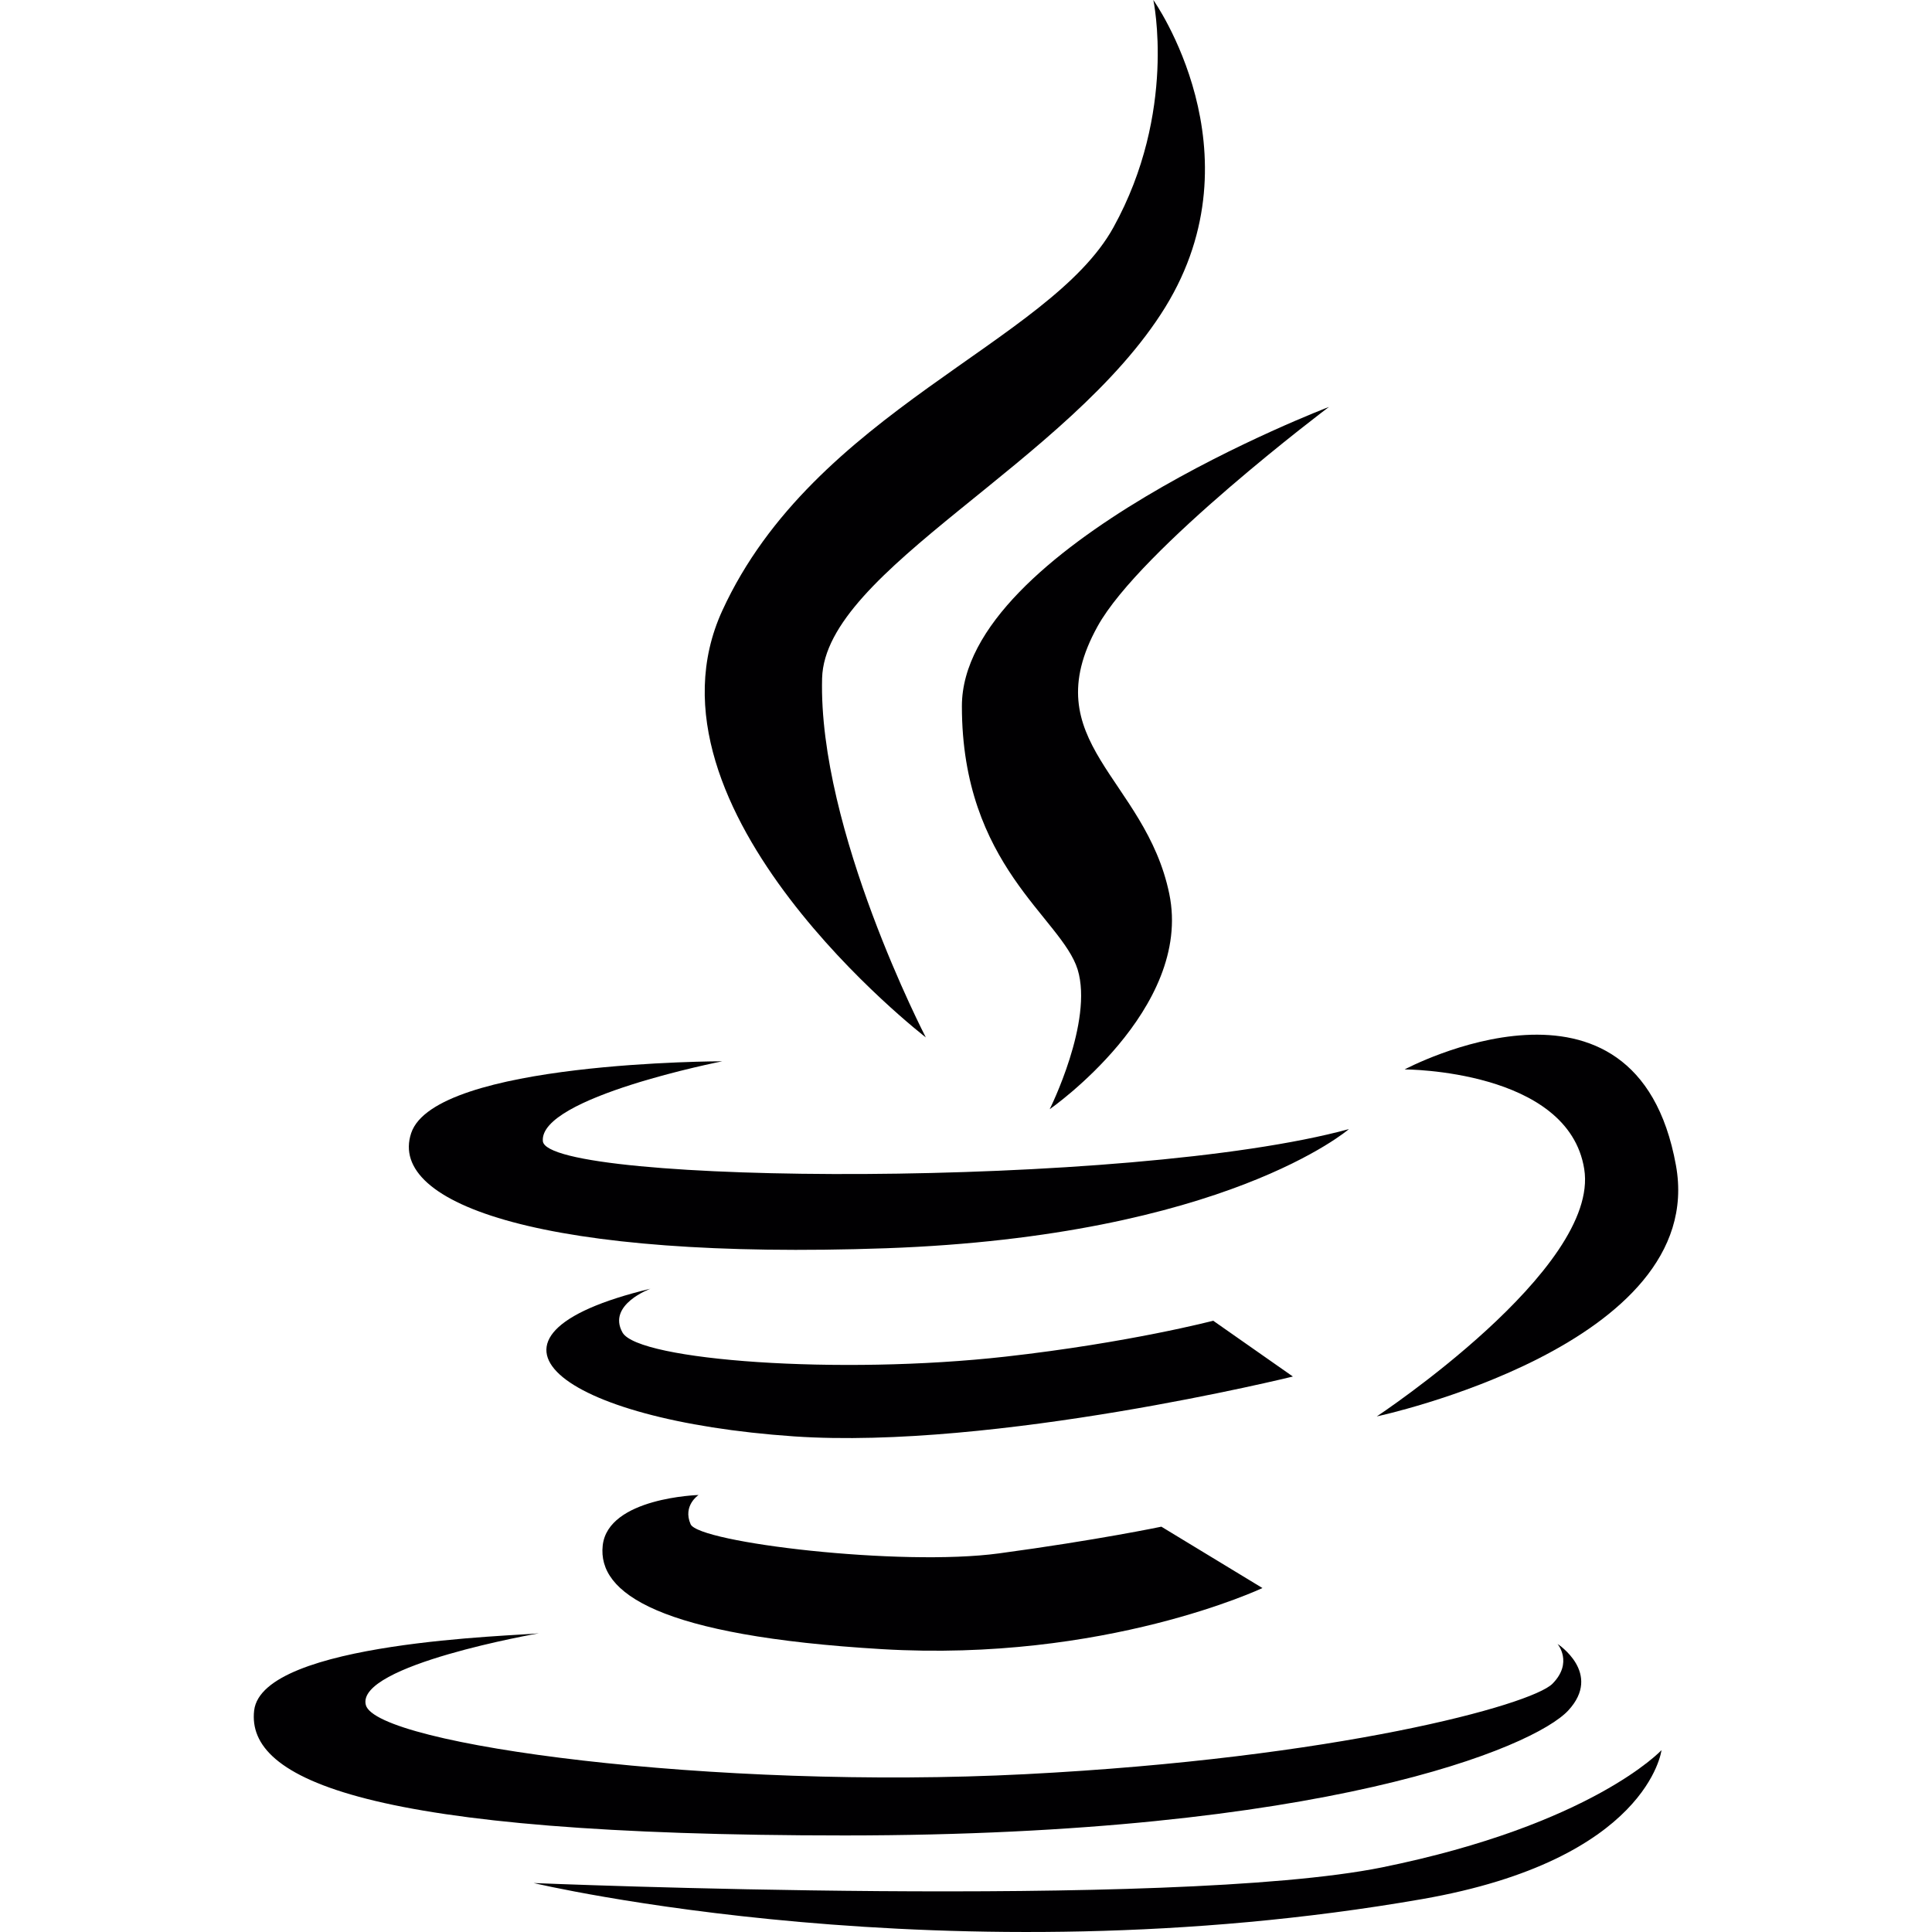
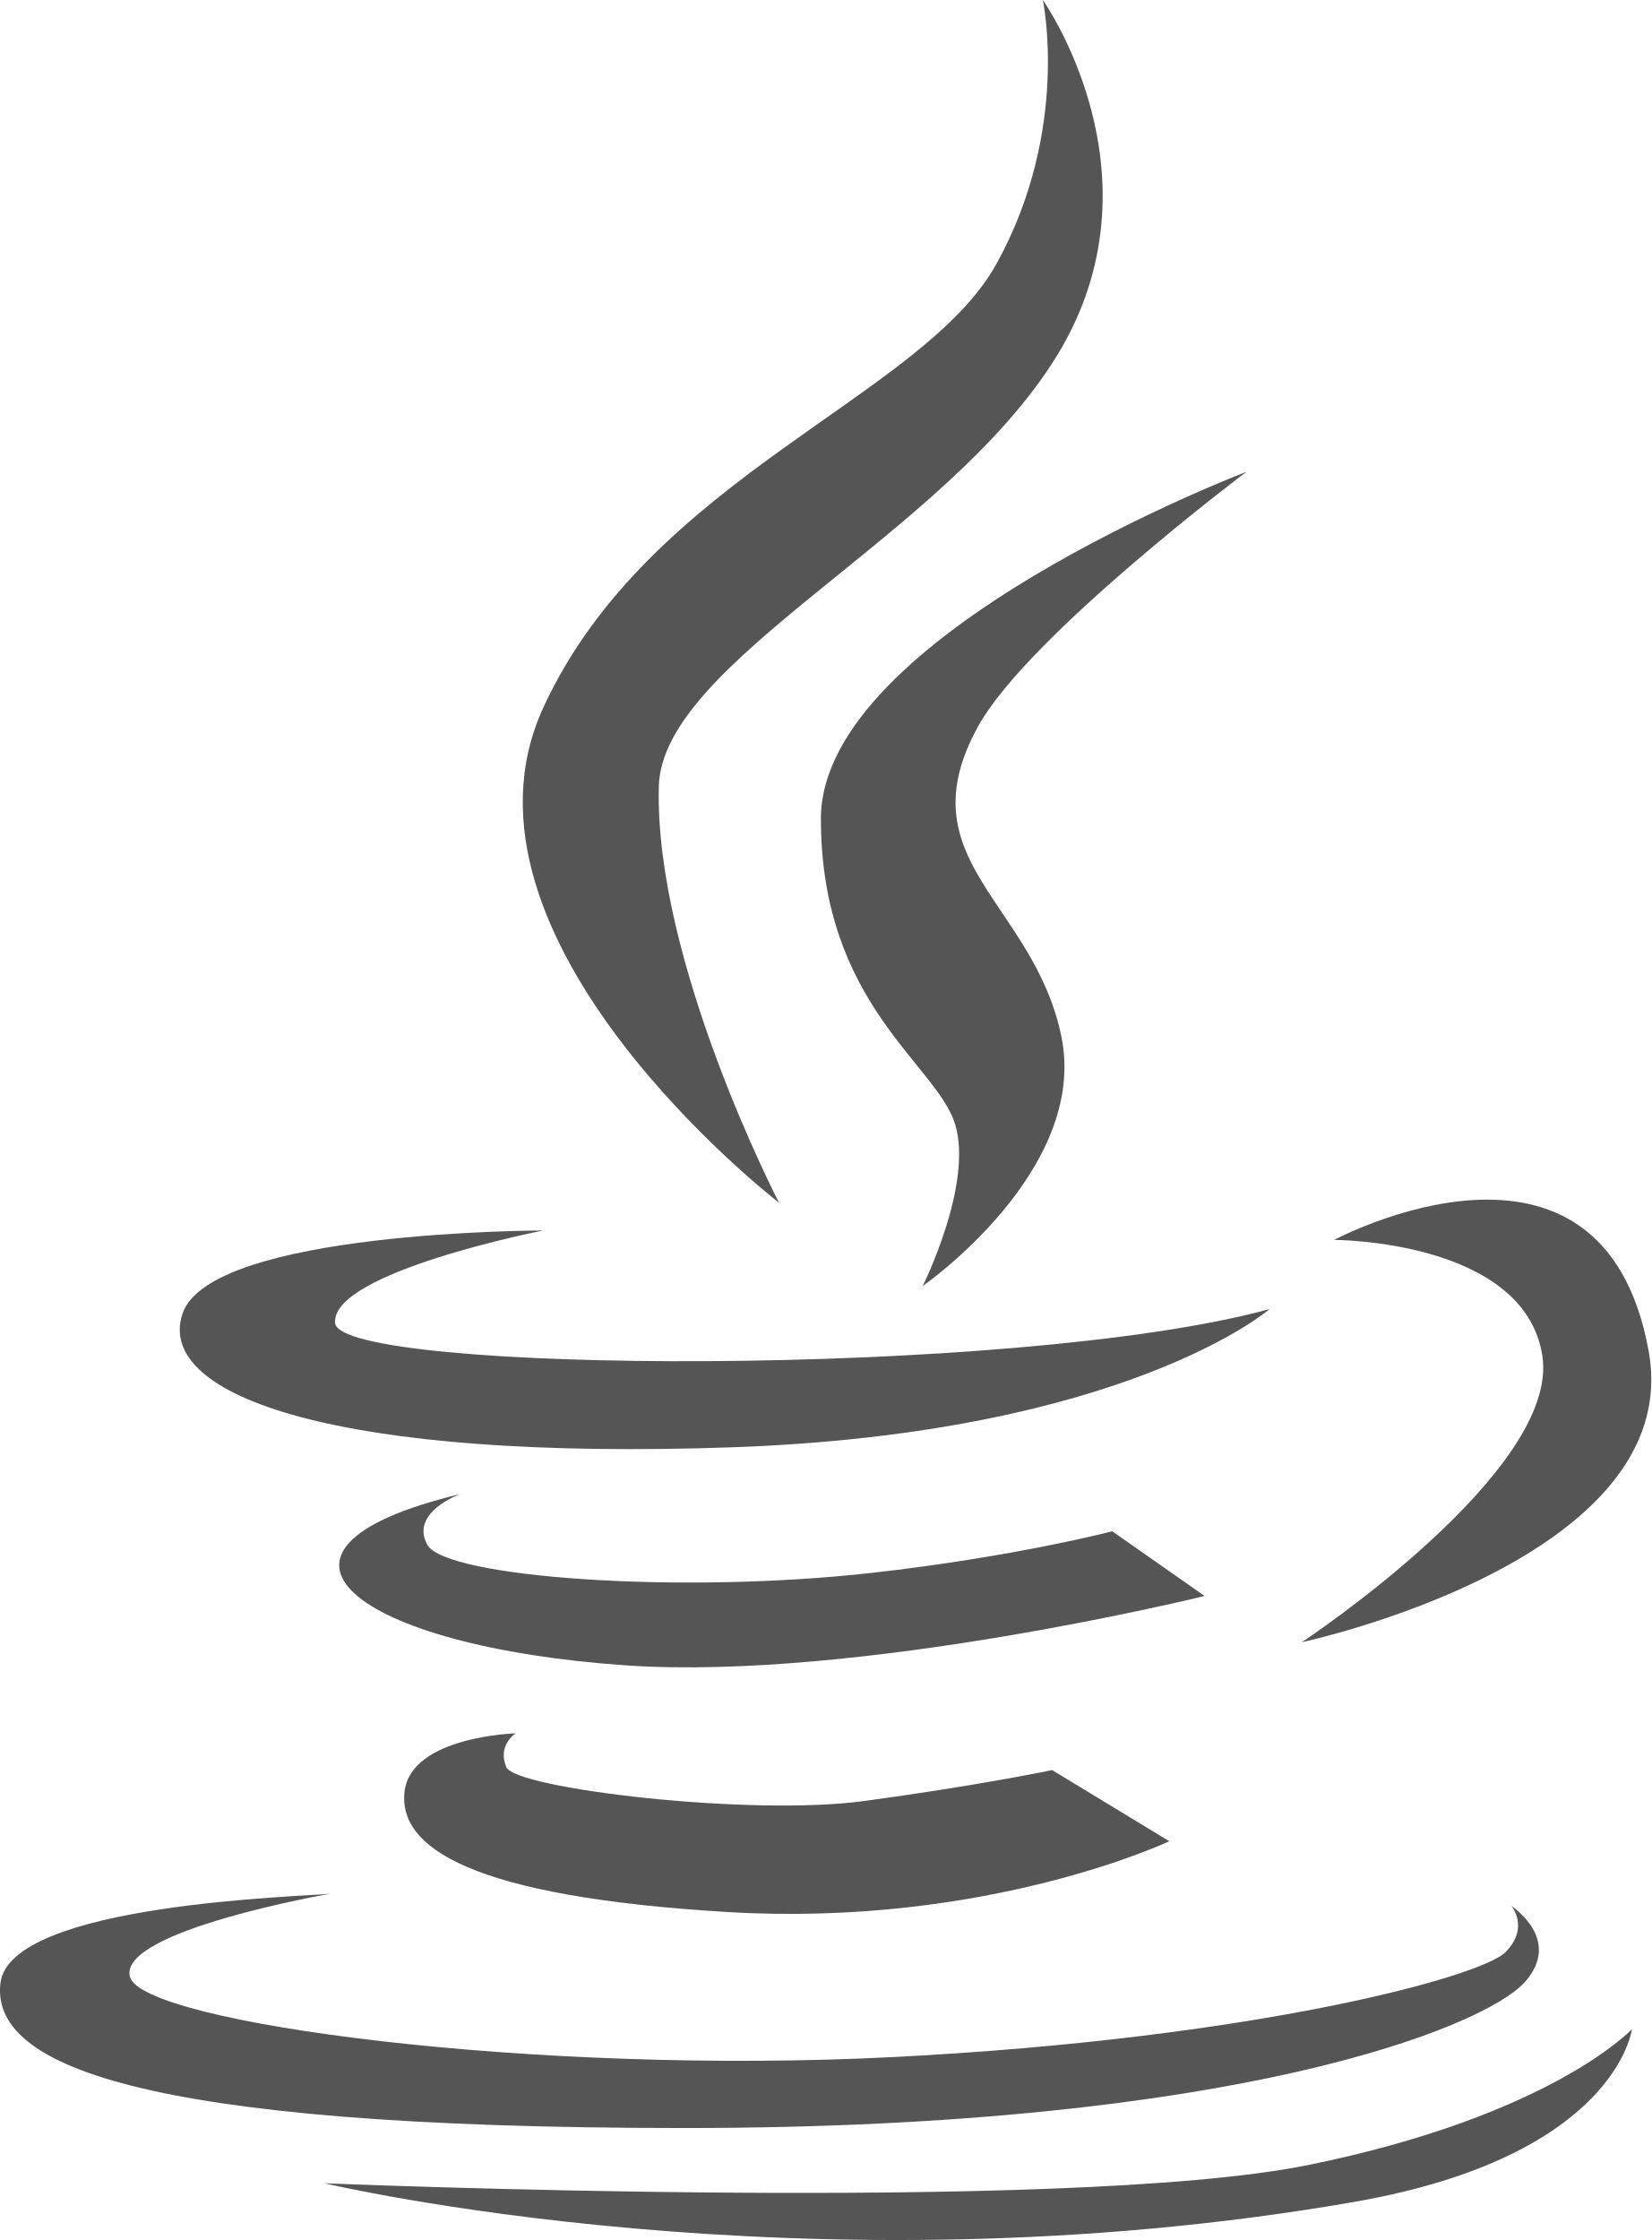
- <svg xmlns="http://www.w3.org/2000/svg" height="800px" width="800px" version="1.1" id="Capa_1" viewBox="0 0 502.632 502.632" xml:space="preserve">
-   <g>
+ <svg xmlns="http://www.w3.org/2000/svg" id="Camada_2" data-name="Camada 2" viewBox="0 0 589.83 800">
+   <defs>
+     <style>
+       .cls-1 {
+         fill: #555;
+       }
+     </style>
+   </defs>
+   <g id="Camada_1-2" data-name="Camada 1">
    <g>
-       <path style="fill:#010002;" d="M240.864,269.894c0,0-28.02-53.992-26.985-93.445c0.755-28.193,64.324-56.062,89.281-96.529    C328.074,39.431,300.054,0,300.054,0s6.234,29.077-10.376,59.147c-16.609,30.113-77.914,47.779-101.749,99.679    S240.864,269.894,240.864,269.894z" />
-       <path style="fill:#010002;" d="M345.741,105.869c0,0-95.494,36.347-95.494,77.849c0,41.545,25.928,55.027,30.113,68.509    c4.142,13.525-7.269,36.347-7.269,36.347s37.361-25.95,31.105-56.062c-6.234-30.113-35.29-39.475-18.659-69.544    C296.646,142.799,345.741,105.869,345.741,105.869z" />
-       <path style="fill:#010002;" d="M230.51,324.748c88.246-3.149,120.43-30.997,120.43-30.997    c-57.076,15.553-208.654,14.539-209.711,3.128c-1.014-11.411,46.701-20.773,46.701-20.773s-74.721,0-80.955,18.68    C100.74,313.467,142.328,327.833,230.51,324.748z" />
-       <path style="fill:#010002;" d="M358.187,368.494c0,0,86.369-18.421,77.827-65.338c-10.354-57.119-70.58-24.936-70.58-24.936    s42.602,0,46.722,25.928C416.32,330.098,358.187,368.494,358.187,368.494z" />
-       <path style="fill:#010002;" d="M315.628,343.601c0,0-21.765,5.716-54.013,9.34c-43.228,4.853-95.494,1.014-99.657-6.256    c-4.098-7.269,7.269-11.411,7.269-11.411c-51.921,12.468-23.512,34.233,37.339,38.418c52.158,3.559,129.791-15.574,129.791-15.574    L315.628,343.601z" />
-       <path style="fill:#010002;" d="M181.738,388.943c0,0-23.555,0.669-24.936,13.137c-1.359,12.382,14.496,23.512,72.65,26.964    c58.133,3.451,98.988-15.898,98.988-15.898l-26.295-15.962c0,0-16.631,3.494-42.236,6.946    c-25.626,3.473-78.173-2.783-80.243-7.593C177.553,391.682,181.738,388.943,181.738,388.943z" />
-       <path style="fill:#010002;" d="M407.994,445.005c8.995-9.707-2.783-17.321-2.783-17.321s4.142,4.853-1.337,10.376    c-5.544,5.522-56.084,19.349-137.061,23.512c-80.955,4.163-168.856-7.615-171.639-17.99    c-2.696-10.376,45.018-18.659,45.018-18.659c-5.522,0.69-71.96,2.071-74.074,20.082c-2.071,17.968,29.056,32.507,153.67,32.507    C344.339,477.491,399.042,454.647,407.994,445.005z" />
-       <path style="fill:#010002;" d="M359.568,485.817c-54.682,11.044-220.734,4.077-220.734,4.077s107.919,25.626,231.109,4.185    c58.888-10.268,62.318-38.763,62.318-38.763S414.25,474.708,359.568,485.817z" />
+       <path class="cls-1" d="M278.28,429.57s-44.6-85.93-42.95-148.73c1.2-44.87,102.38-89.23,142.1-153.64,39.65-64.44-4.94-127.2-4.94-127.2,0,0,9.92,46.28-16.51,94.14-26.44,47.93-124.01,76.05-161.95,158.65-37.94,82.61,84.25,176.78,84.25,176.78Z" />
+       <path class="cls-1" d="M445.21,168.5s-151.99,57.85-151.99,123.91,41.27,87.58,47.93,109.04c6.59,21.53-11.57,57.85-11.57,57.85,0,0,59.46-41.3,49.51-89.23-9.92-47.93-56.17-62.83-29.7-110.69,17.68-32.1,95.82-90.88,95.82-90.88Z" />
+       <path class="cls-1" d="M261.8,516.88c140.45-5.01,191.68-49.34,191.68-49.34-90.84,24.75-332.1,23.14-333.78,4.98-1.61-18.16,74.33-33.06,74.33-33.06,0,0-118.93,0-128.85,29.73-9.92,29.73,56.27,52.6,196.62,47.69Z" />
+       <path class="cls-1" d="M465.01,586.5s137.47-29.32,123.87-103.99c-16.48-90.91-112.34-39.69-112.34-39.69,0,0,67.81,0,74.36,41.27,6.63,41.3-85.9,102.41-85.9,102.41Z" />
+       <path class="cls-1" d="M397.28,546.88s-34.64,9.1-85.97,14.87c-68.8,7.72-151.99,1.61-158.62-9.96-6.52-11.57,11.57-18.16,11.57-18.16-82.64,19.84-37.42,54.49,59.43,61.15,83.02,5.66,206.58-24.79,206.58-24.79l-32.99-23.11Z" />
+       <path class="cls-1" d="M184.17,619.05s-37.49,1.06-39.69,20.91c-2.16,19.71,23.07,37.42,115.63,42.92,92.53,5.49,157.55-25.3,157.55-25.3l-41.85-25.41s-26.47,5.56-67.22,11.06c-40.79,5.53-124.42-4.43-127.72-12.09-3.36-7.73,3.3-12.09,3.3-12.09Z" />
+       <path class="cls-1" d="M544.29,708.28c14.32-15.45-4.43-27.57-4.43-27.57,0,0,6.59,7.72-2.13,16.51-8.82,8.79-89.26,30.8-218.15,37.42-128.85,6.63-268.75-12.12-273.18-28.63-4.29-16.51,71.65-29.7,71.65-29.7-8.79,1.1-114.53,3.3-117.9,31.96-3.3,28.6,46.25,51.74,244.58,51.74,198.24-.03,285.3-36.39,299.55-51.74Z" />
+       <path class="cls-1" d="M467.21,773.24c-87.03,17.58-351.33,6.49-351.33,6.49,0,0,171.77,40.79,367.84,6.66,93.73-16.34,99.19-61.7,99.19-61.7,0,0-28.67,30.86-115.7,48.55Z" />
    </g>
-     <g>
- 	</g>
-     <g>
- 	</g>
-     <g>
- 	</g>
-     <g>
- 	</g>
-     <g>
- 	</g>
-     <g>
- 	</g>
-     <g>
- 	</g>
-     <g>
- 	</g>
-     <g>
- 	</g>
-     <g>
- 	</g>
-     <g>
- 	</g>
-     <g>
- 	</g>
-     <g>
- 	</g>
-     <g>
- 	</g>
-     <g>
- 	</g>
  </g>
</svg>
